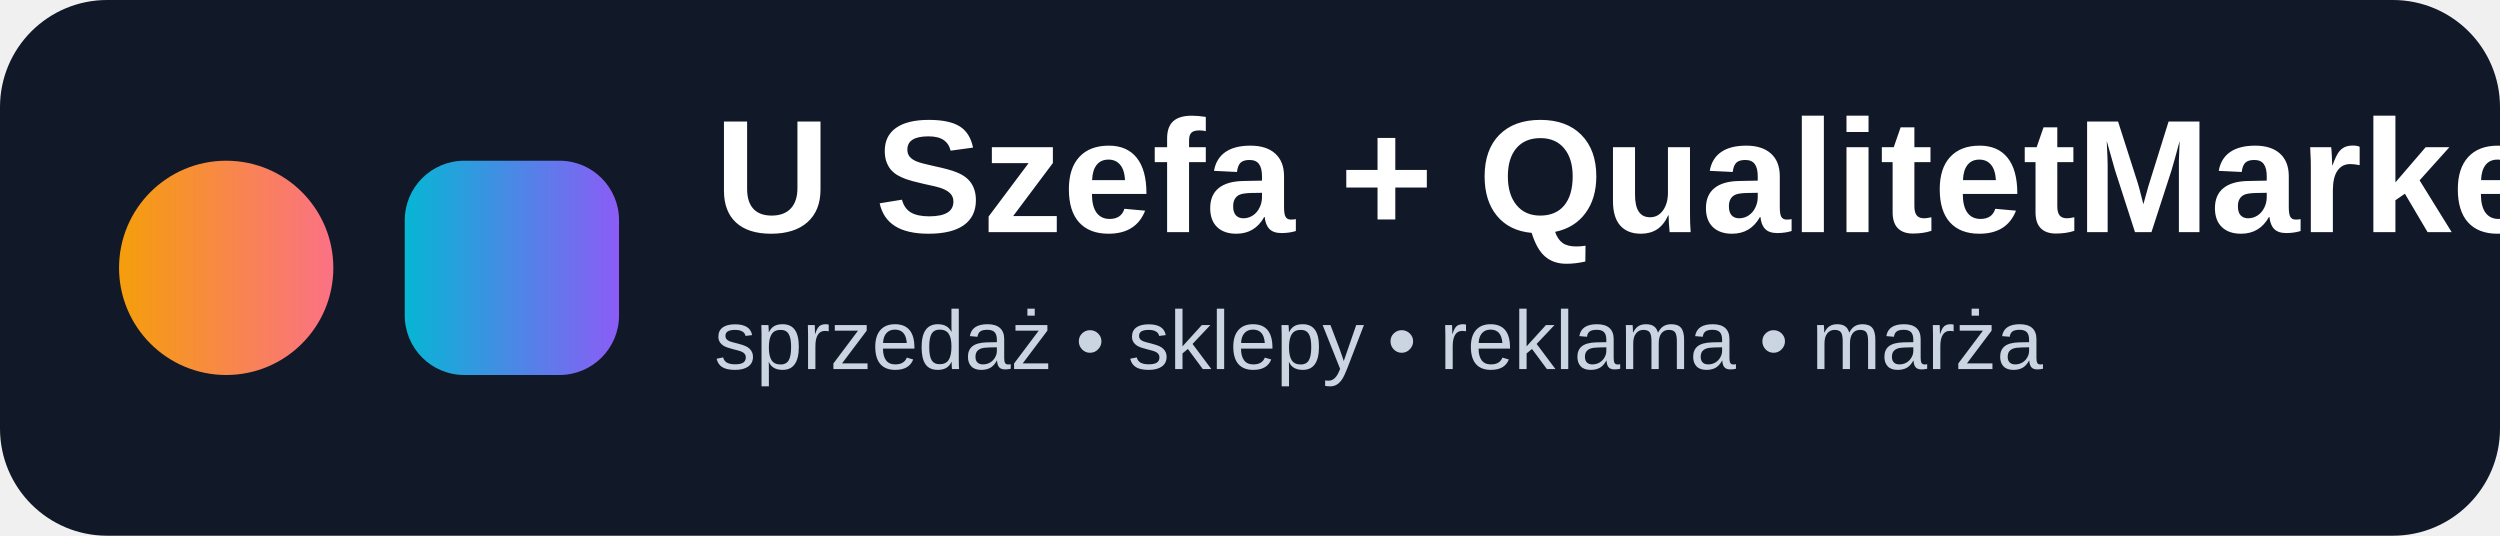
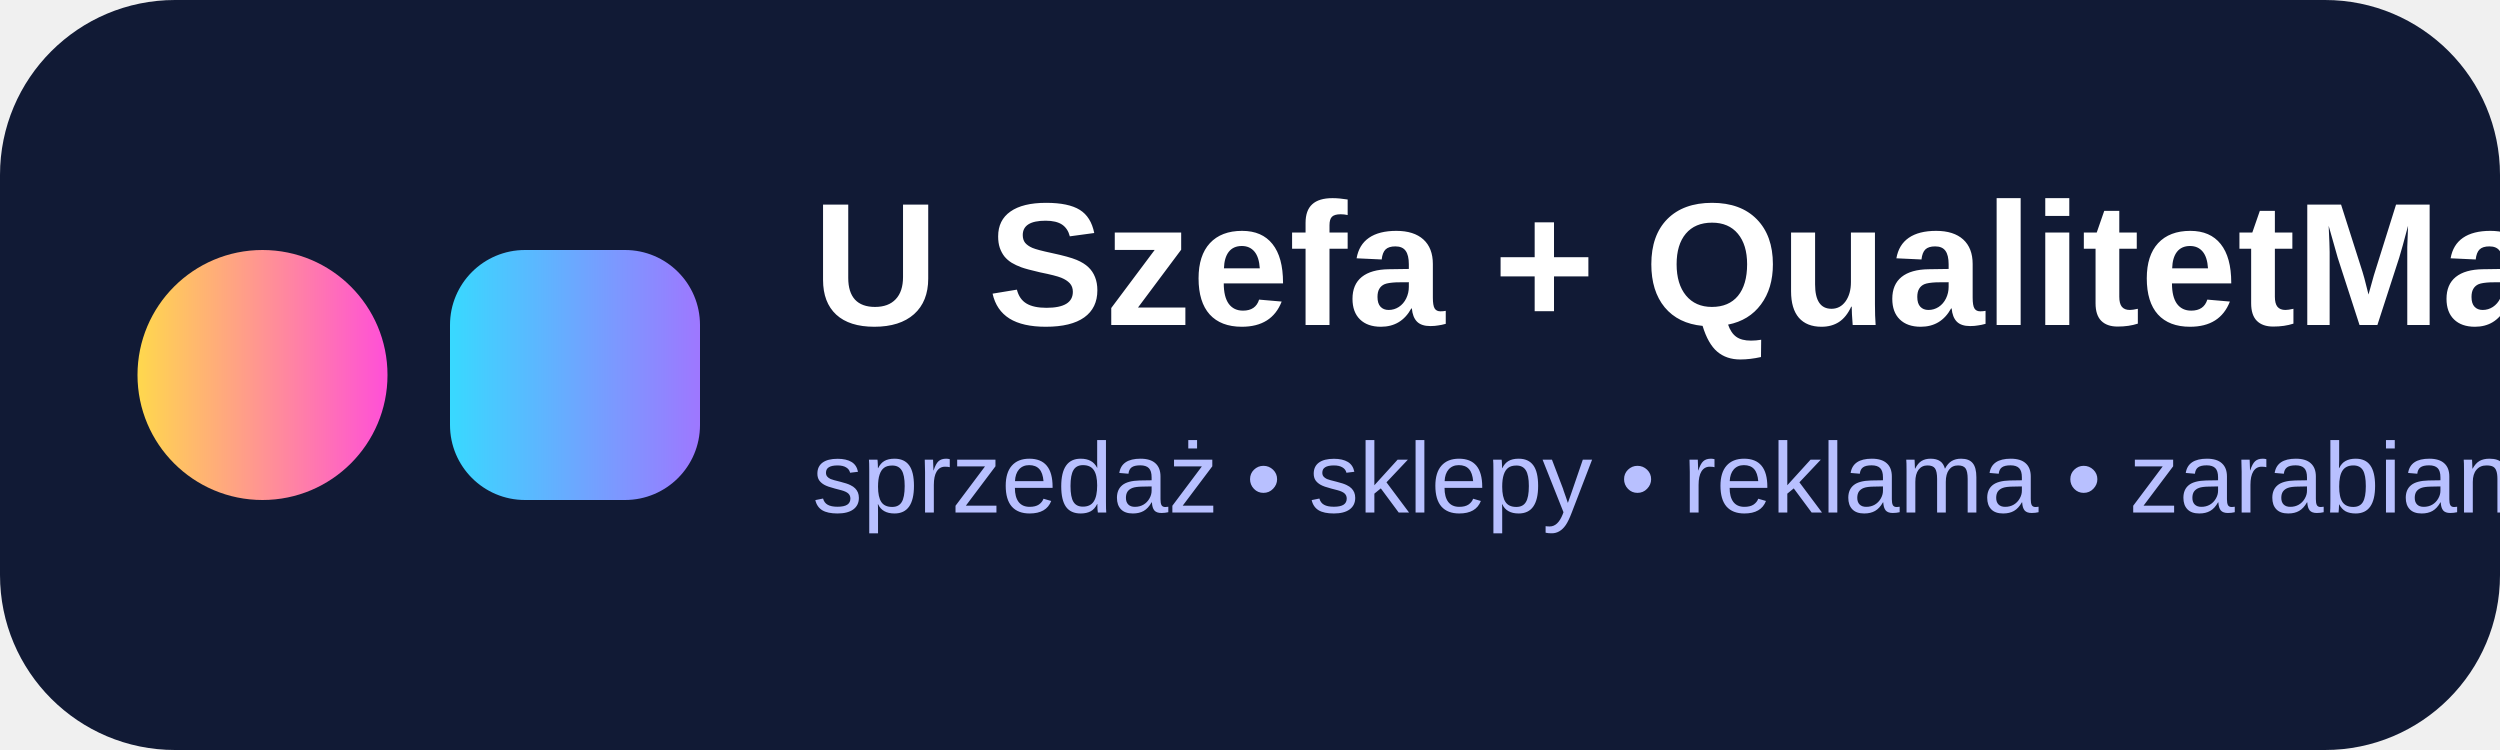
- <svg xmlns="http://www.w3.org/2000/svg" width="420" height="90" viewBox="0 0 420 90">
+ <svg xmlns="http://www.w3.org/2000/svg" width="400" height="120" viewBox="0 0 400 120">
  <defs>
    <linearGradient id="g1" x1="0" x2="1">
-       <stop stop-color="#f59e0b" />
-       <stop offset="1" stop-color="#fb7185" />
+       <stop stop-color="#ffd84d" />
+       <stop offset="1" stop-color="#ff4fd8" />
    </linearGradient>
    <linearGradient id="g2" x1="0" x2="1">
-       <stop stop-color="#06b6d4" />
-       <stop offset="1" stop-color="#8b5cf6" />
+       <stop stop-color="#38d9ff" />
+       <stop offset="1" stop-color="#9e77ff" />
    </linearGradient>
  </defs>
-   <rect width="420" height="90" rx="18" fill="#111827" />
-   <circle cx="38" cy="45" r="18" fill="url(#g1)" />
-   <rect x="68" y="27" width="36" height="36" rx="10" fill="url(#g2)" />
-   <text x="120" y="39" font-size="27" font-family="Arial" font-weight="700" fill="#fff">U Szefa + QualitetMarket</text>
-   <text x="120" y="62" font-size="14" font-family="Arial" fill="#cbd5e1">sprzedaż • sklepy • reklama • marża</text>
+   <rect width="400" height="120" rx="28" fill="#111a35" />
+   <circle cx="42" cy="60" r="20" fill="url(#g1)" />
+   <rect x="72" y="40" width="40" height="40" rx="12" fill="url(#g2)" />
+   <text x="130" y="52" fill="#fff" font-family="Arial" font-weight="700" font-size="28">U Szefa + QualitetMarket</text>
+   <text x="130" y="82" fill="#b8c0ff" font-family="Arial" font-size="16">sprzedaż • sklepy • reklama • zarabianie</text>
</svg>
